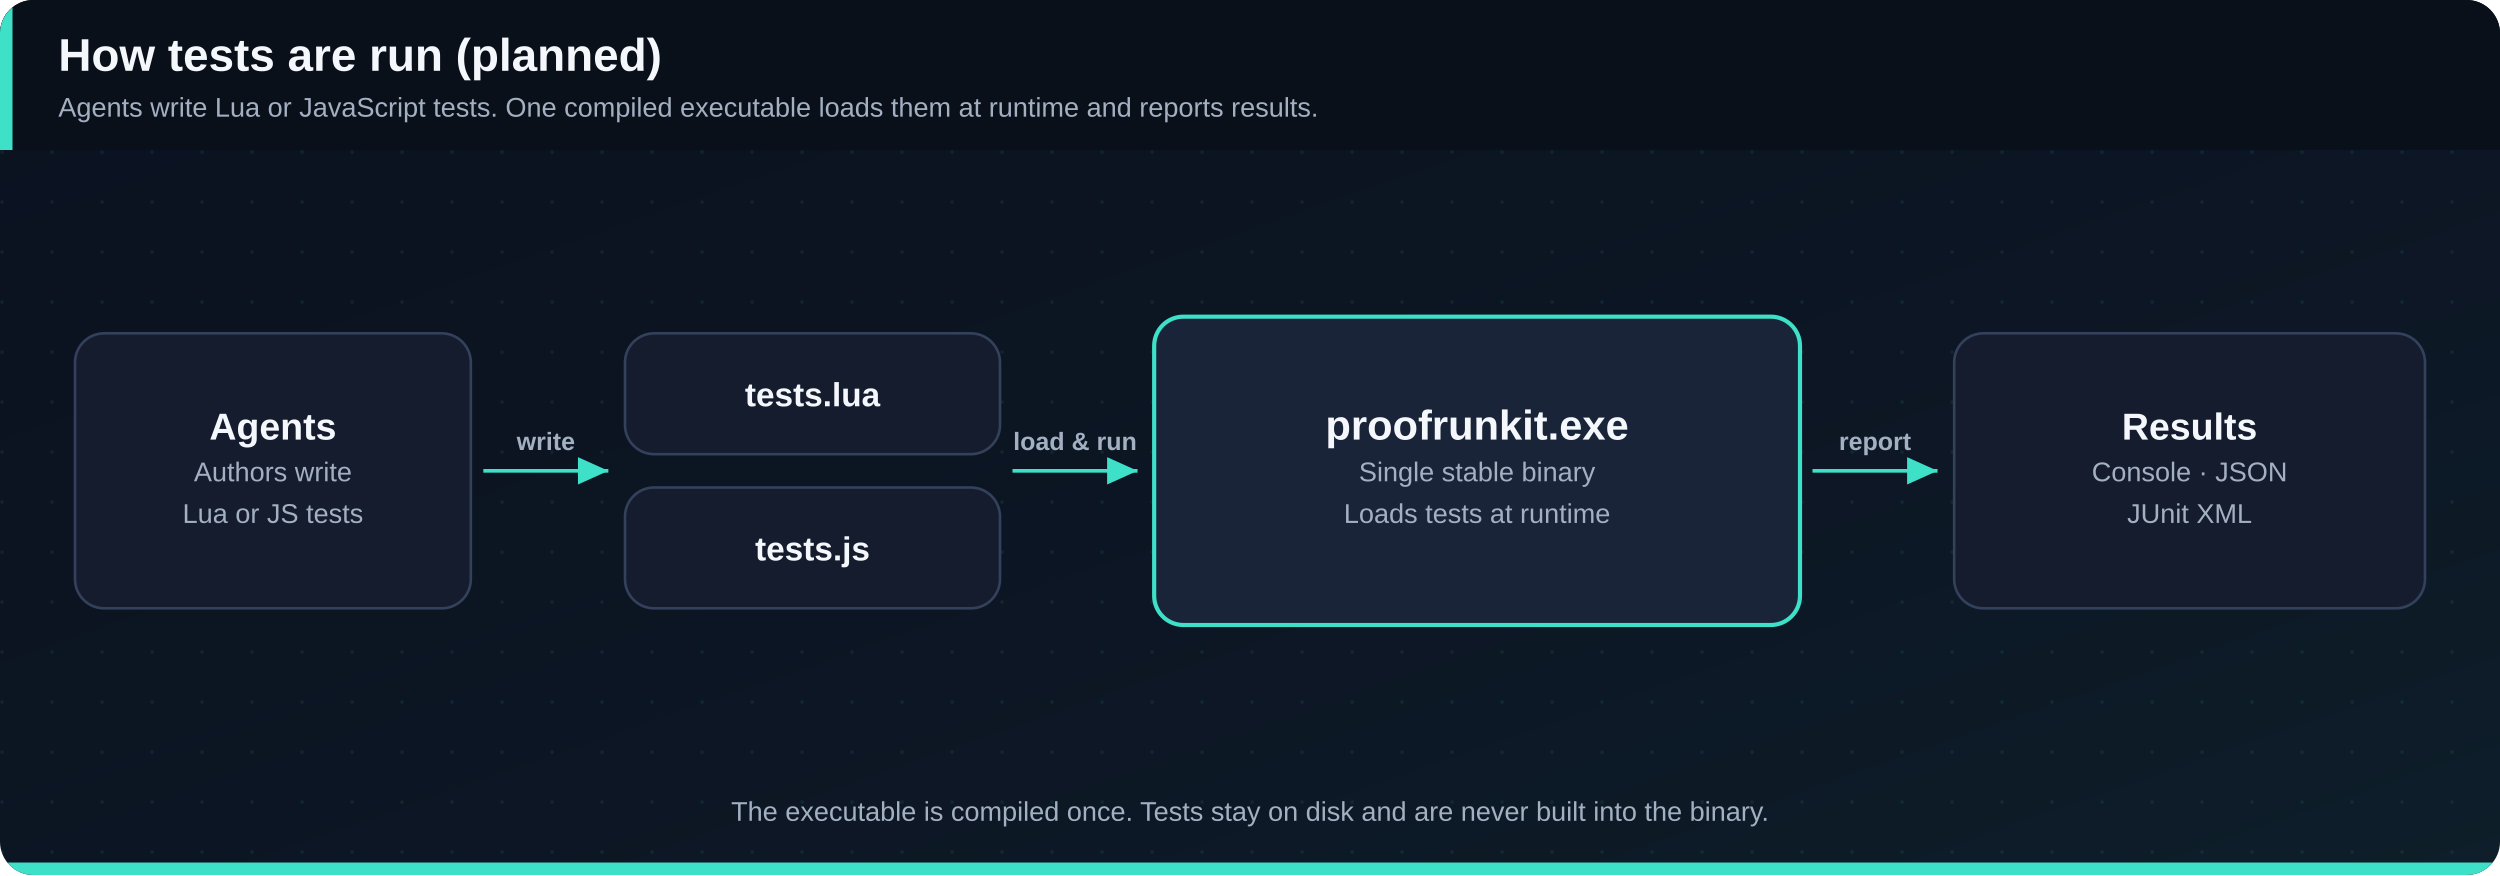
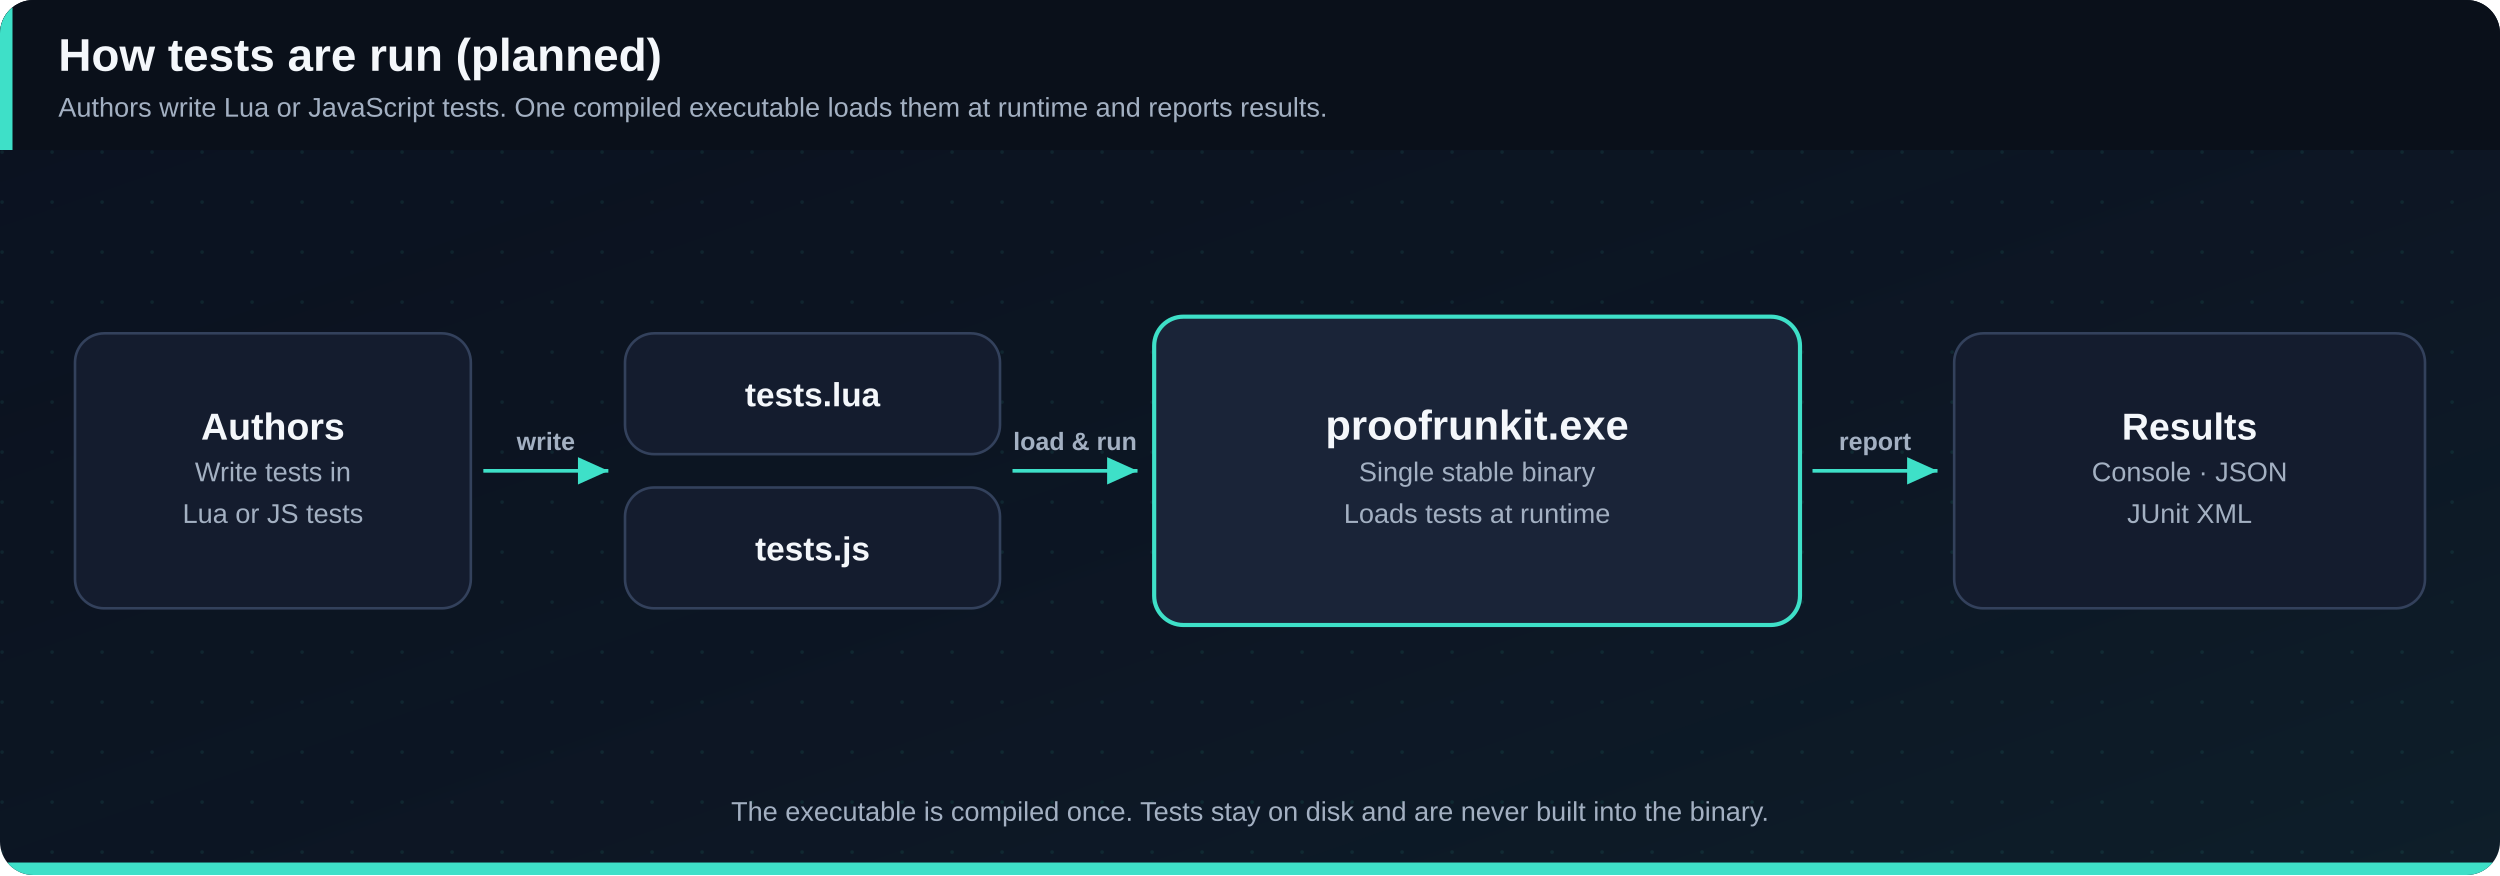
<svg xmlns="http://www.w3.org/2000/svg" width="1200" height="420" viewBox="0 0 1200 420" role="img" aria-labelledby="title desc">
  <defs>
    <pattern id="dotgrid" width="24" height="24" patternUnits="userSpaceOnUse">
      <circle cx="1" cy="1" r="0.9" fill="#3EE0C8" opacity="0.08" />
    </pattern>
    <clipPath id="frame">
      <rect x="0" y="0" width="1200" height="420" rx="16" ry="16" />
    </clipPath>
    <marker id="arrow" viewBox="0 0 12 12" refX="10" refY="6" markerWidth="10" markerHeight="10" orient="auto">
      <path d="M 0 1.5 L 10 6 L 0 10.5 Z" fill="#3EE0C8" />
    </marker>
    <marker id="arrowMuted" viewBox="0 0 12 12" refX="10" refY="6" markerWidth="10" markerHeight="10" orient="auto">
      <path d="M 0 1.5 L 10 6 L 0 10.5 Z" fill="#A3B0C2" />
    </marker>
    <linearGradient id="sheen" x1="0" y1="0" x2="1" y2="1">
      <stop offset="0%" stop-color="#1A2740" stop-opacity="0.0" />
      <stop offset="100%" stop-color="#3EE0C8" stop-opacity="0.06" />
    </linearGradient>
  </defs>
  <g clip-path="url(#frame)">
    <rect width="1200" height="420" fill="#0B1220" />
    <rect width="1200" height="420" fill="url(#dotgrid)" />
    <rect width="1200" height="420" fill="url(#sheen)" />
    <rect x="0" y="414" width="1200" height="6" fill="#3EE0C8" />
    <rect x="0" y="0" width="1200" height="72" fill="#0A101A" />
    <rect x="0" y="0" width="6" height="72" fill="#3EE0C8" />
    <text x="28" y="34" fill="#F4F7FB" font-family="Liberation Sans, DejaVu Sans, Helvetica, Arial, sans-serif" font-size="22" font-weight="700" text-anchor="start">How tests are run (planned)</text>
-     <text x="28" y="56" fill="#A3B0C2" font-family="Liberation Sans, DejaVu Sans, Helvetica, Arial, sans-serif" font-size="13" font-weight="400" text-anchor="start">Agents write Lua or JavaScript tests. One compiled executable loads them at runtime and reports results.</text>
+     <text x="28" y="56" fill="#A3B0C2" font-family="Liberation Sans, DejaVu Sans, Helvetica, Arial, sans-serif" font-size="13" font-weight="400" text-anchor="start">Authors write Lua or JavaScript tests. One compiled executable loads them at runtime and reports results.</text>
    <rect x="36" y="160" width="190" height="132" rx="14" ry="14" fill="#141C2E" stroke="#33415C" stroke-width="1.25" />
-     <text x="131.0" y="211.0" fill="#F4F7FB" font-family="Liberation Sans, DejaVu Sans, Helvetica, Arial, sans-serif" font-size="18" font-weight="700" text-anchor="middle">Agents</text>
-     <text x="131.0" y="231.0" fill="#A3B0C2" font-family="Liberation Sans, DejaVu Sans, Helvetica, Arial, sans-serif" font-size="13" font-weight="400" text-anchor="middle">Authors write</text>
+     <text x="131.0" y="211.0" fill="#F4F7FB" font-family="Liberation Sans, DejaVu Sans, Helvetica, Arial, sans-serif" font-size="18" font-weight="700" text-anchor="middle">Authors</text>
+     <text x="131.0" y="231.0" fill="#A3B0C2" font-family="Liberation Sans, DejaVu Sans, Helvetica, Arial, sans-serif" font-size="13" font-weight="400" text-anchor="middle">Write tests in</text>
    <text x="131.0" y="251.0" fill="#A3B0C2" font-family="Liberation Sans, DejaVu Sans, Helvetica, Arial, sans-serif" font-size="13" font-weight="400" text-anchor="middle">Lua or JS tests</text>
    <rect x="300" y="160" width="180" height="58" rx="14" ry="14" fill="#141C2E" stroke="#33415C" stroke-width="1.25" />
    <text x="390.0" y="195.0" fill="#F4F7FB" font-family="Liberation Sans, DejaVu Sans, Helvetica, Arial, sans-serif" font-size="16" font-weight="700" text-anchor="middle">tests.lua</text>
    <rect x="300" y="234" width="180" height="58" rx="14" ry="14" fill="#141C2E" stroke="#33415C" stroke-width="1.25" />
    <text x="390.0" y="269.0" fill="#F4F7FB" font-family="Liberation Sans, DejaVu Sans, Helvetica, Arial, sans-serif" font-size="16" font-weight="700" text-anchor="middle">tests.js</text>
    <rect x="554" y="152" width="310" height="148" rx="14" ry="14" fill="#1A2438" stroke="#3EE0C8" stroke-width="2" />
    <text x="709.0" y="211.0" fill="#F4F7FB" font-family="Liberation Sans, DejaVu Sans, Helvetica, Arial, sans-serif" font-size="20" font-weight="700" text-anchor="middle">proofrunkit.exe</text>
    <text x="709.0" y="231.0" fill="#A3B0C2" font-family="Liberation Sans, DejaVu Sans, Helvetica, Arial, sans-serif" font-size="13" font-weight="400" text-anchor="middle">Single stable binary</text>
    <text x="709.0" y="251.0" fill="#A3B0C2" font-family="Liberation Sans, DejaVu Sans, Helvetica, Arial, sans-serif" font-size="13" font-weight="400" text-anchor="middle">Loads tests at runtime</text>
    <rect x="938" y="160" width="226" height="132" rx="14" ry="14" fill="#141C2E" stroke="#33415C" stroke-width="1.25" />
    <text x="1051.0" y="211.0" fill="#F4F7FB" font-family="Liberation Sans, DejaVu Sans, Helvetica, Arial, sans-serif" font-size="18" font-weight="700" text-anchor="middle">Results</text>
    <text x="1051.0" y="231.0" fill="#A3B0C2" font-family="Liberation Sans, DejaVu Sans, Helvetica, Arial, sans-serif" font-size="13" font-weight="400" text-anchor="middle">Console · JSON</text>
    <text x="1051.0" y="251.0" fill="#A3B0C2" font-family="Liberation Sans, DejaVu Sans, Helvetica, Arial, sans-serif" font-size="13" font-weight="400" text-anchor="middle">JUnit XML</text>
    <line x1="232" y1="226.0" x2="292" y2="226.0" stroke="#3EE0C8" stroke-width="1.75" marker-end="url(#arrow)" />
    <text x="262.0" y="216.0" fill="#A3B0C2" font-family="Liberation Sans, DejaVu Sans, Helvetica, Arial, sans-serif" font-size="12" font-weight="600" text-anchor="middle">write</text>
    <line x1="486" y1="226.0" x2="546" y2="226.0" stroke="#3EE0C8" stroke-width="1.75" marker-end="url(#arrow)" />
    <text x="516.0" y="216.0" fill="#A3B0C2" font-family="Liberation Sans, DejaVu Sans, Helvetica, Arial, sans-serif" font-size="12" font-weight="600" text-anchor="middle">load &amp; run</text>
    <line x1="870" y1="226.0" x2="930" y2="226.0" stroke="#3EE0C8" stroke-width="1.75" marker-end="url(#arrow)" />
    <text x="900.0" y="216.0" fill="#A3B0C2" font-family="Liberation Sans, DejaVu Sans, Helvetica, Arial, sans-serif" font-size="12" font-weight="600" text-anchor="middle">report</text>
    <text x="600.0" y="394" fill="#A3B0C2" font-family="Liberation Sans, DejaVu Sans, Helvetica, Arial, sans-serif" font-size="13" font-weight="400" text-anchor="middle">The executable is compiled once. Tests stay on disk and are never built into the binary.</text>
  </g>
</svg>
